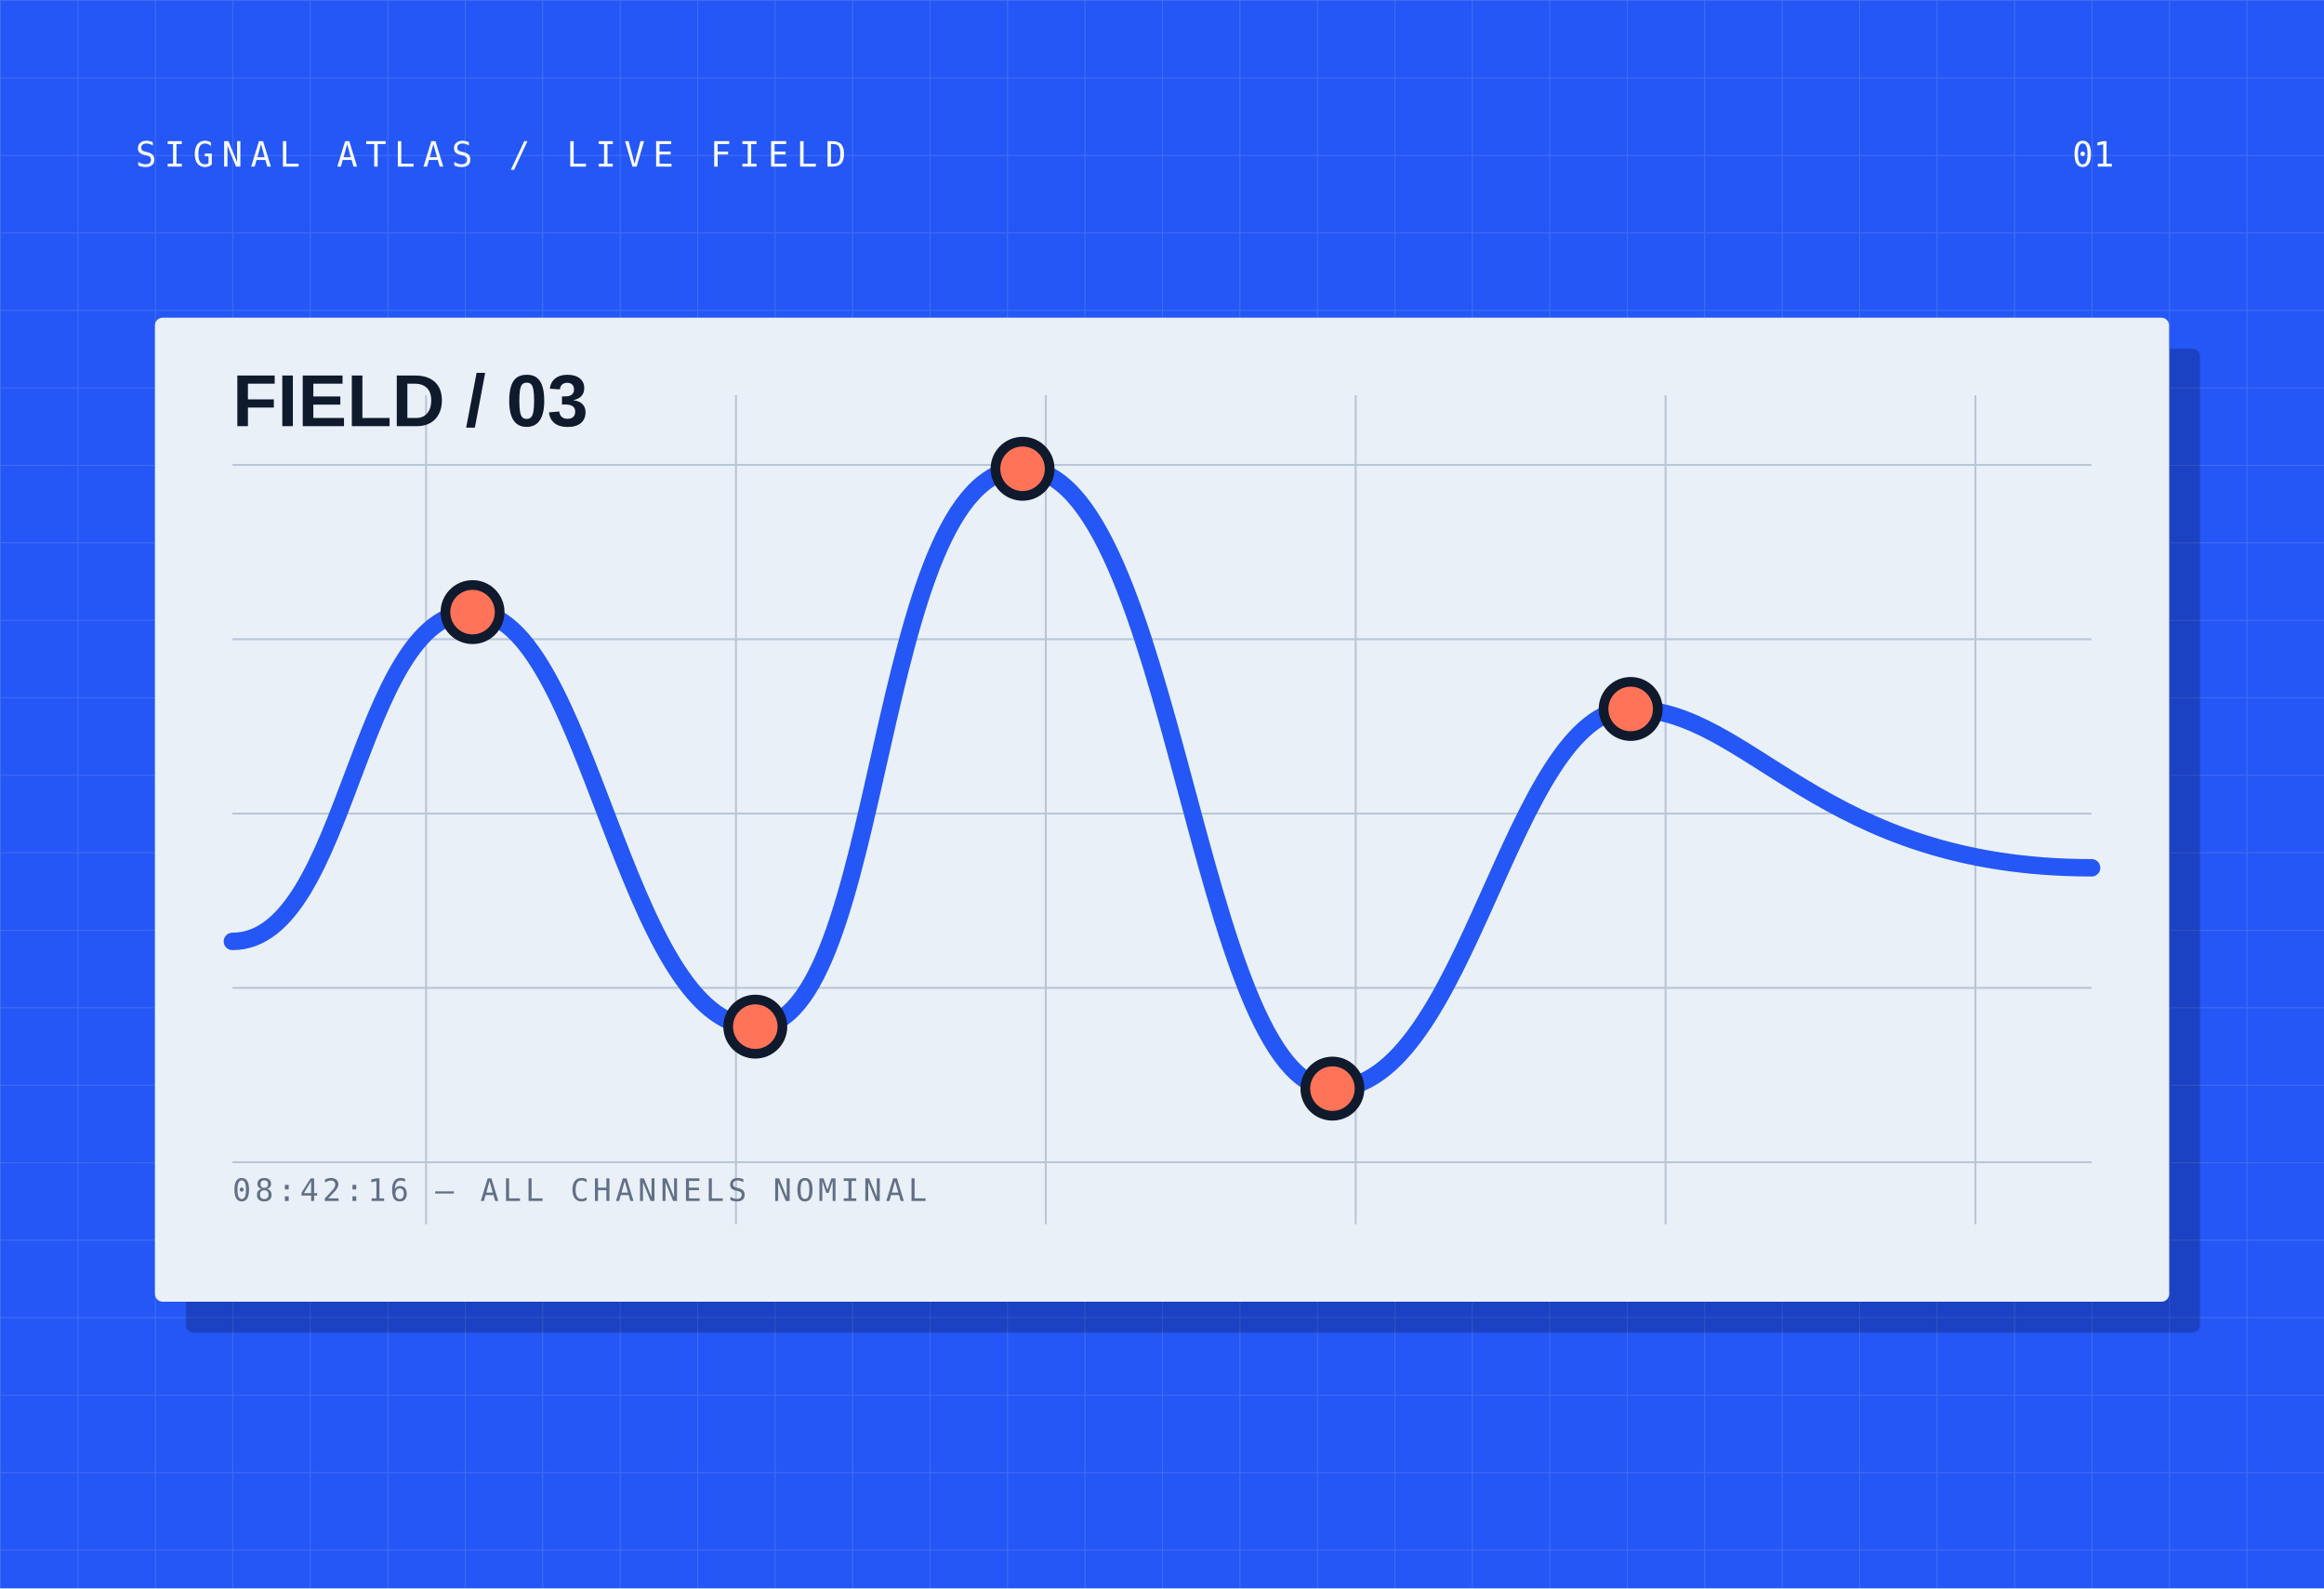
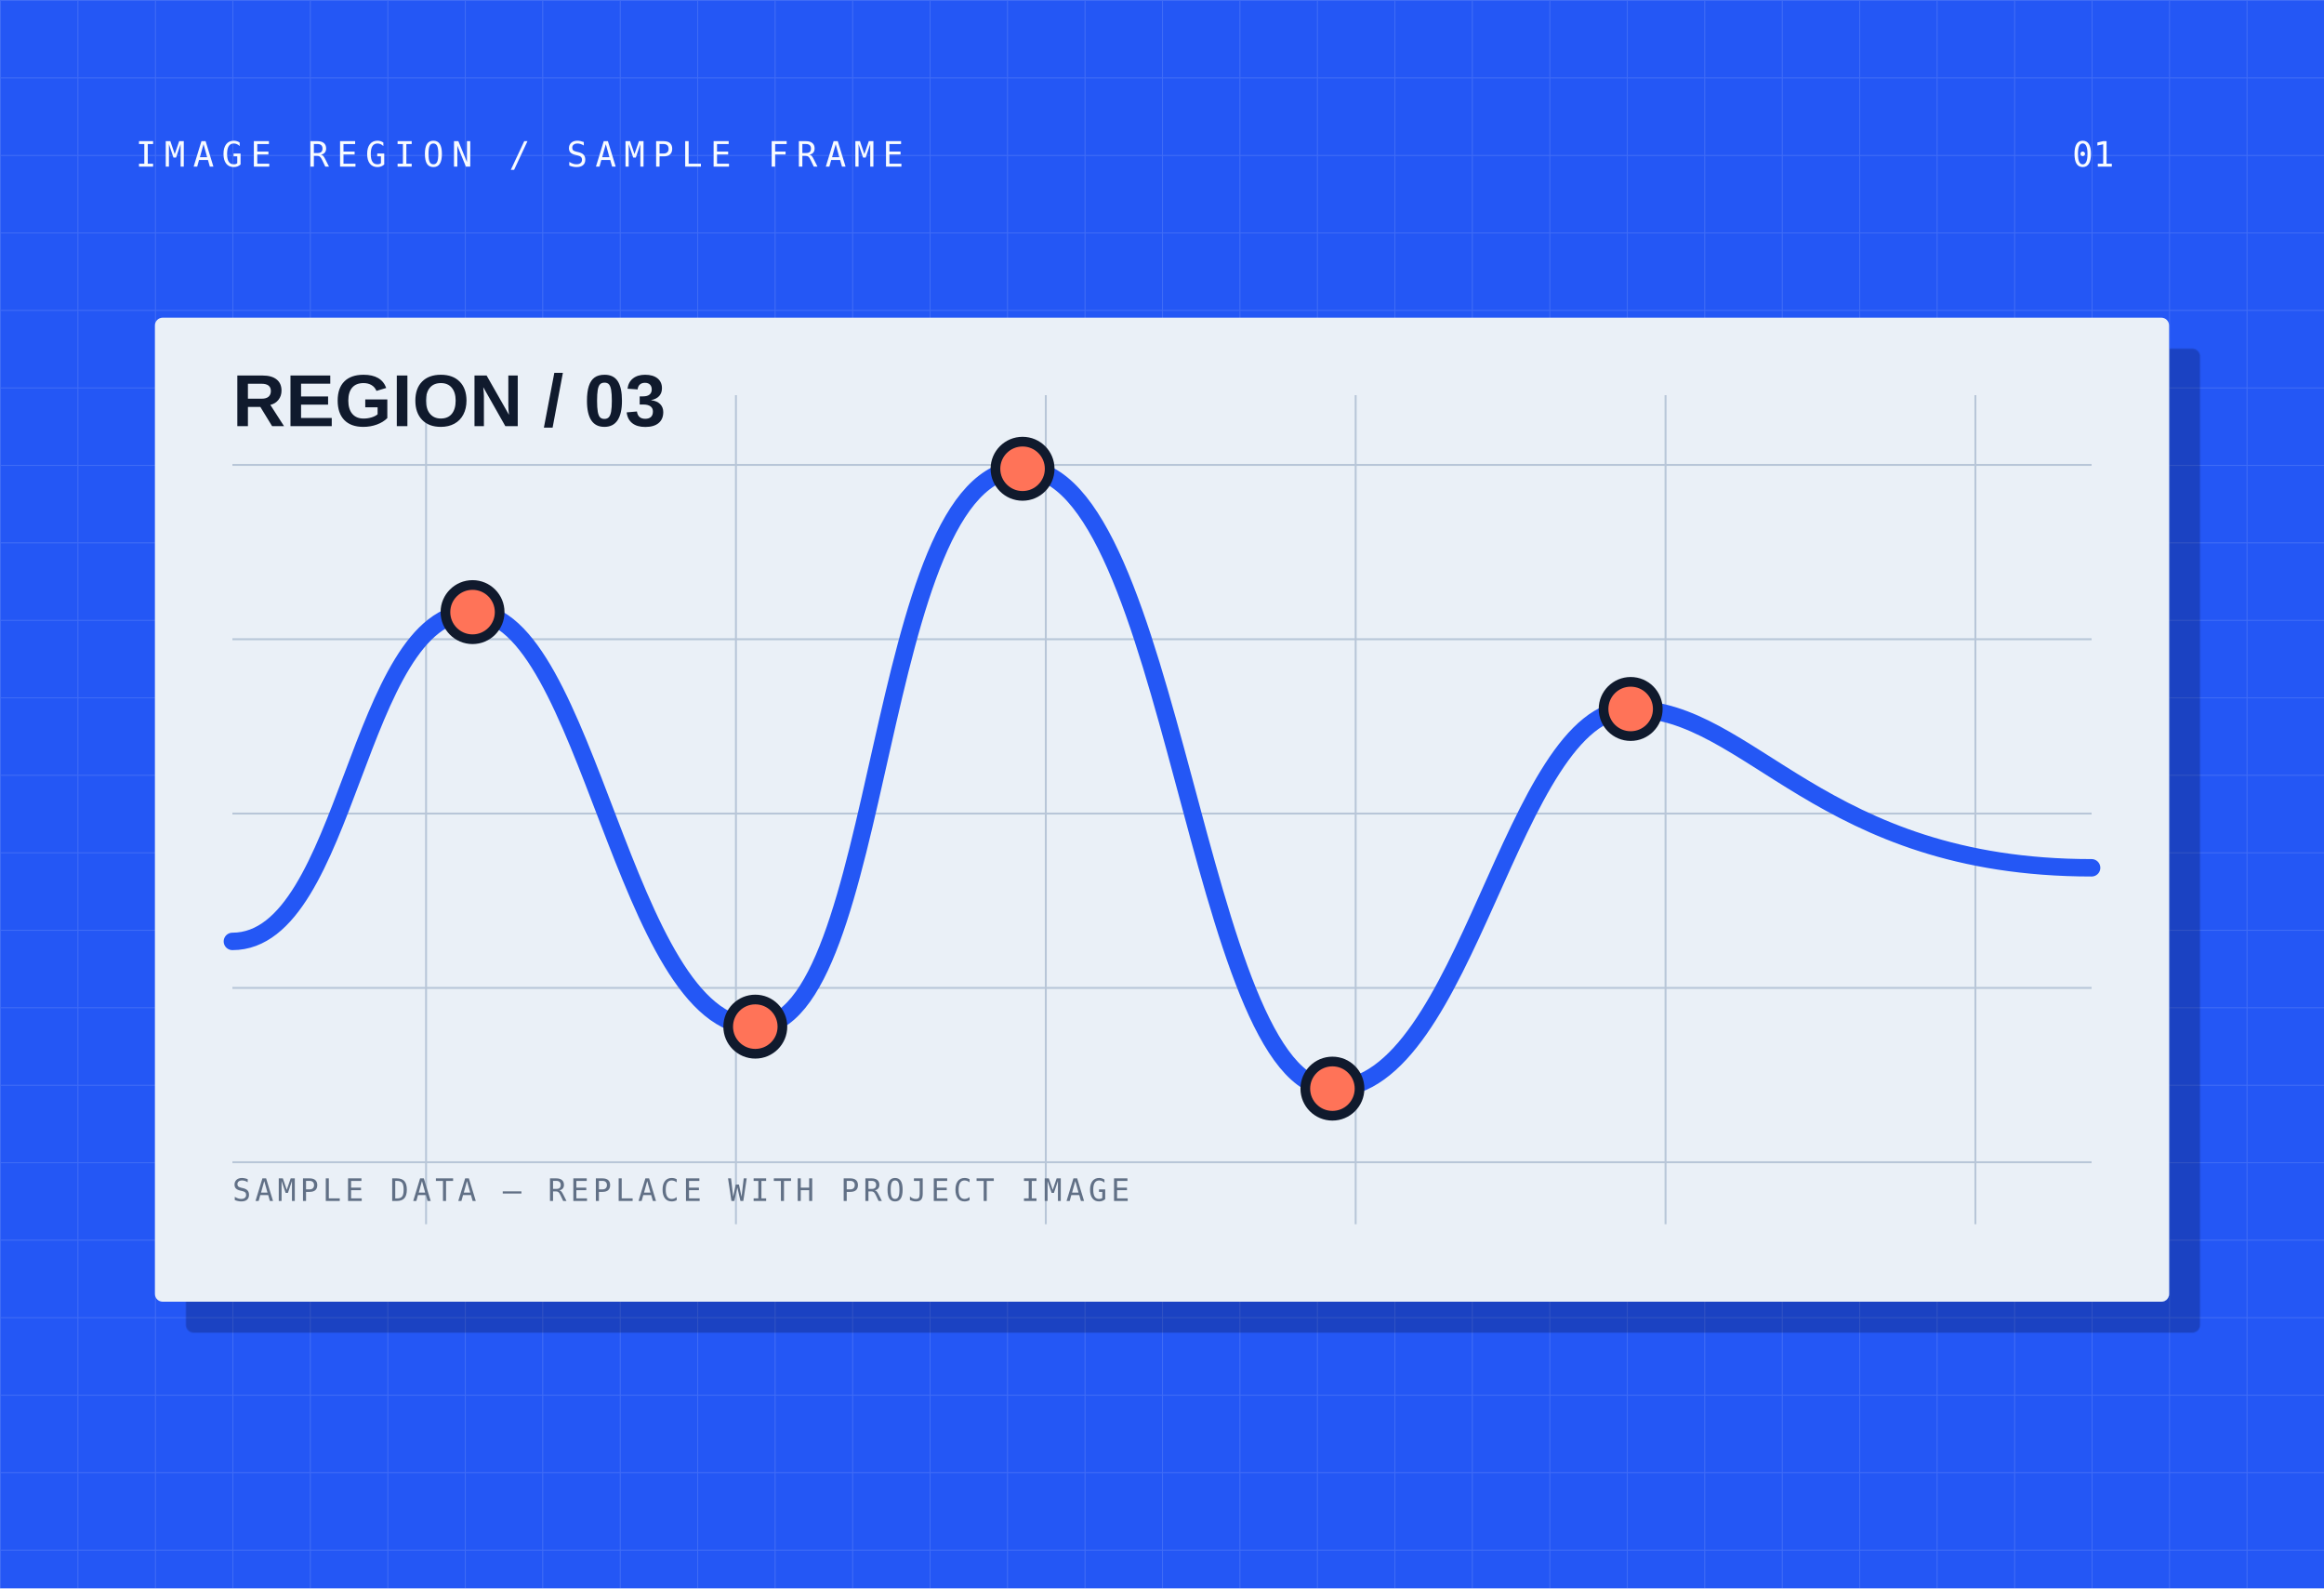
<svg xmlns="http://www.w3.org/2000/svg" viewBox="0 0 1200 820" role="img" aria-labelledby="title desc">
  <defs>
    <pattern id="grid" width="40" height="40" patternUnits="userSpaceOnUse">
      <path d="M40 0H0V40" fill="none" stroke="#f8fbff" stroke-opacity=".13" />
    </pattern>
    <filter id="shadow" x="-20%" y="-20%" width="140%" height="140%">
      <feDropShadow dx="16" dy="16" stdDeviation="0" flood-color="#101a2d" flood-opacity=".24" />
    </filter>
  </defs>
  <rect width="1200" height="820" fill="#2457f5" />
  <rect width="1200" height="820" fill="url(#grid)" />
-   <text x="70" y="86" fill="#f8fbff" font-family="monospace" font-size="18" letter-spacing="4">SIGNAL ATLAS / LIVE FIELD</text>
+   <text x="70" y="86" fill="#f8fbff" font-family="monospace" font-size="18" letter-spacing="4">IMAGE REGION / SAMPLE FRAME</text>
  <text x="1070" y="86" fill="#f8fbff" font-family="monospace" font-size="18">01</text>
  <rect x="80" y="164" width="1040" height="508" rx="4" fill="#eaf0f7" filter="url(#shadow)" />
  <g stroke="#b8c6d8" stroke-width="1">
    <path d="M120 240H1080M120 330H1080M120 420H1080M120 510H1080M120 600H1080" />
    <path d="M220 204V632M380 204V632M540 204V632M700 204V632M860 204V632M1020 204V632" />
  </g>
  <path d="M120 486C180 486 184 316 244 316S322 530 390 530 450 242 528 242s90 320 160 320 92-196 154-196 98 82 238 82" fill="none" stroke="#2457f5" stroke-linecap="round" stroke-width="9" />
  <g fill="#ff7358" stroke="#101a2d" stroke-width="5">
    <circle cx="244" cy="316" r="14" />
    <circle cx="390" cy="530" r="14" />
    <circle cx="528" cy="242" r="14" />
    <circle cx="688" cy="562" r="14" />
    <circle cx="842" cy="366" r="14" />
  </g>
-   <text x="120" y="220" fill="#101a2d" font-family="Arial, sans-serif" font-size="38" font-weight="700">FIELD / 03</text>
-   <text x="120" y="620" fill="#617086" font-family="monospace" font-size="16" letter-spacing="2">08:42:16 — ALL CHANNELS NOMINAL</text>
+   <text x="120" y="220" fill="#101a2d" font-family="Arial, sans-serif" font-size="38" font-weight="700">REGION / 03</text>
+   <text x="120" y="620" fill="#617086" font-family="monospace" font-size="16" letter-spacing="2">SAMPLE DATA — REPLACE WITH PROJECT IMAGE</text>
</svg>
